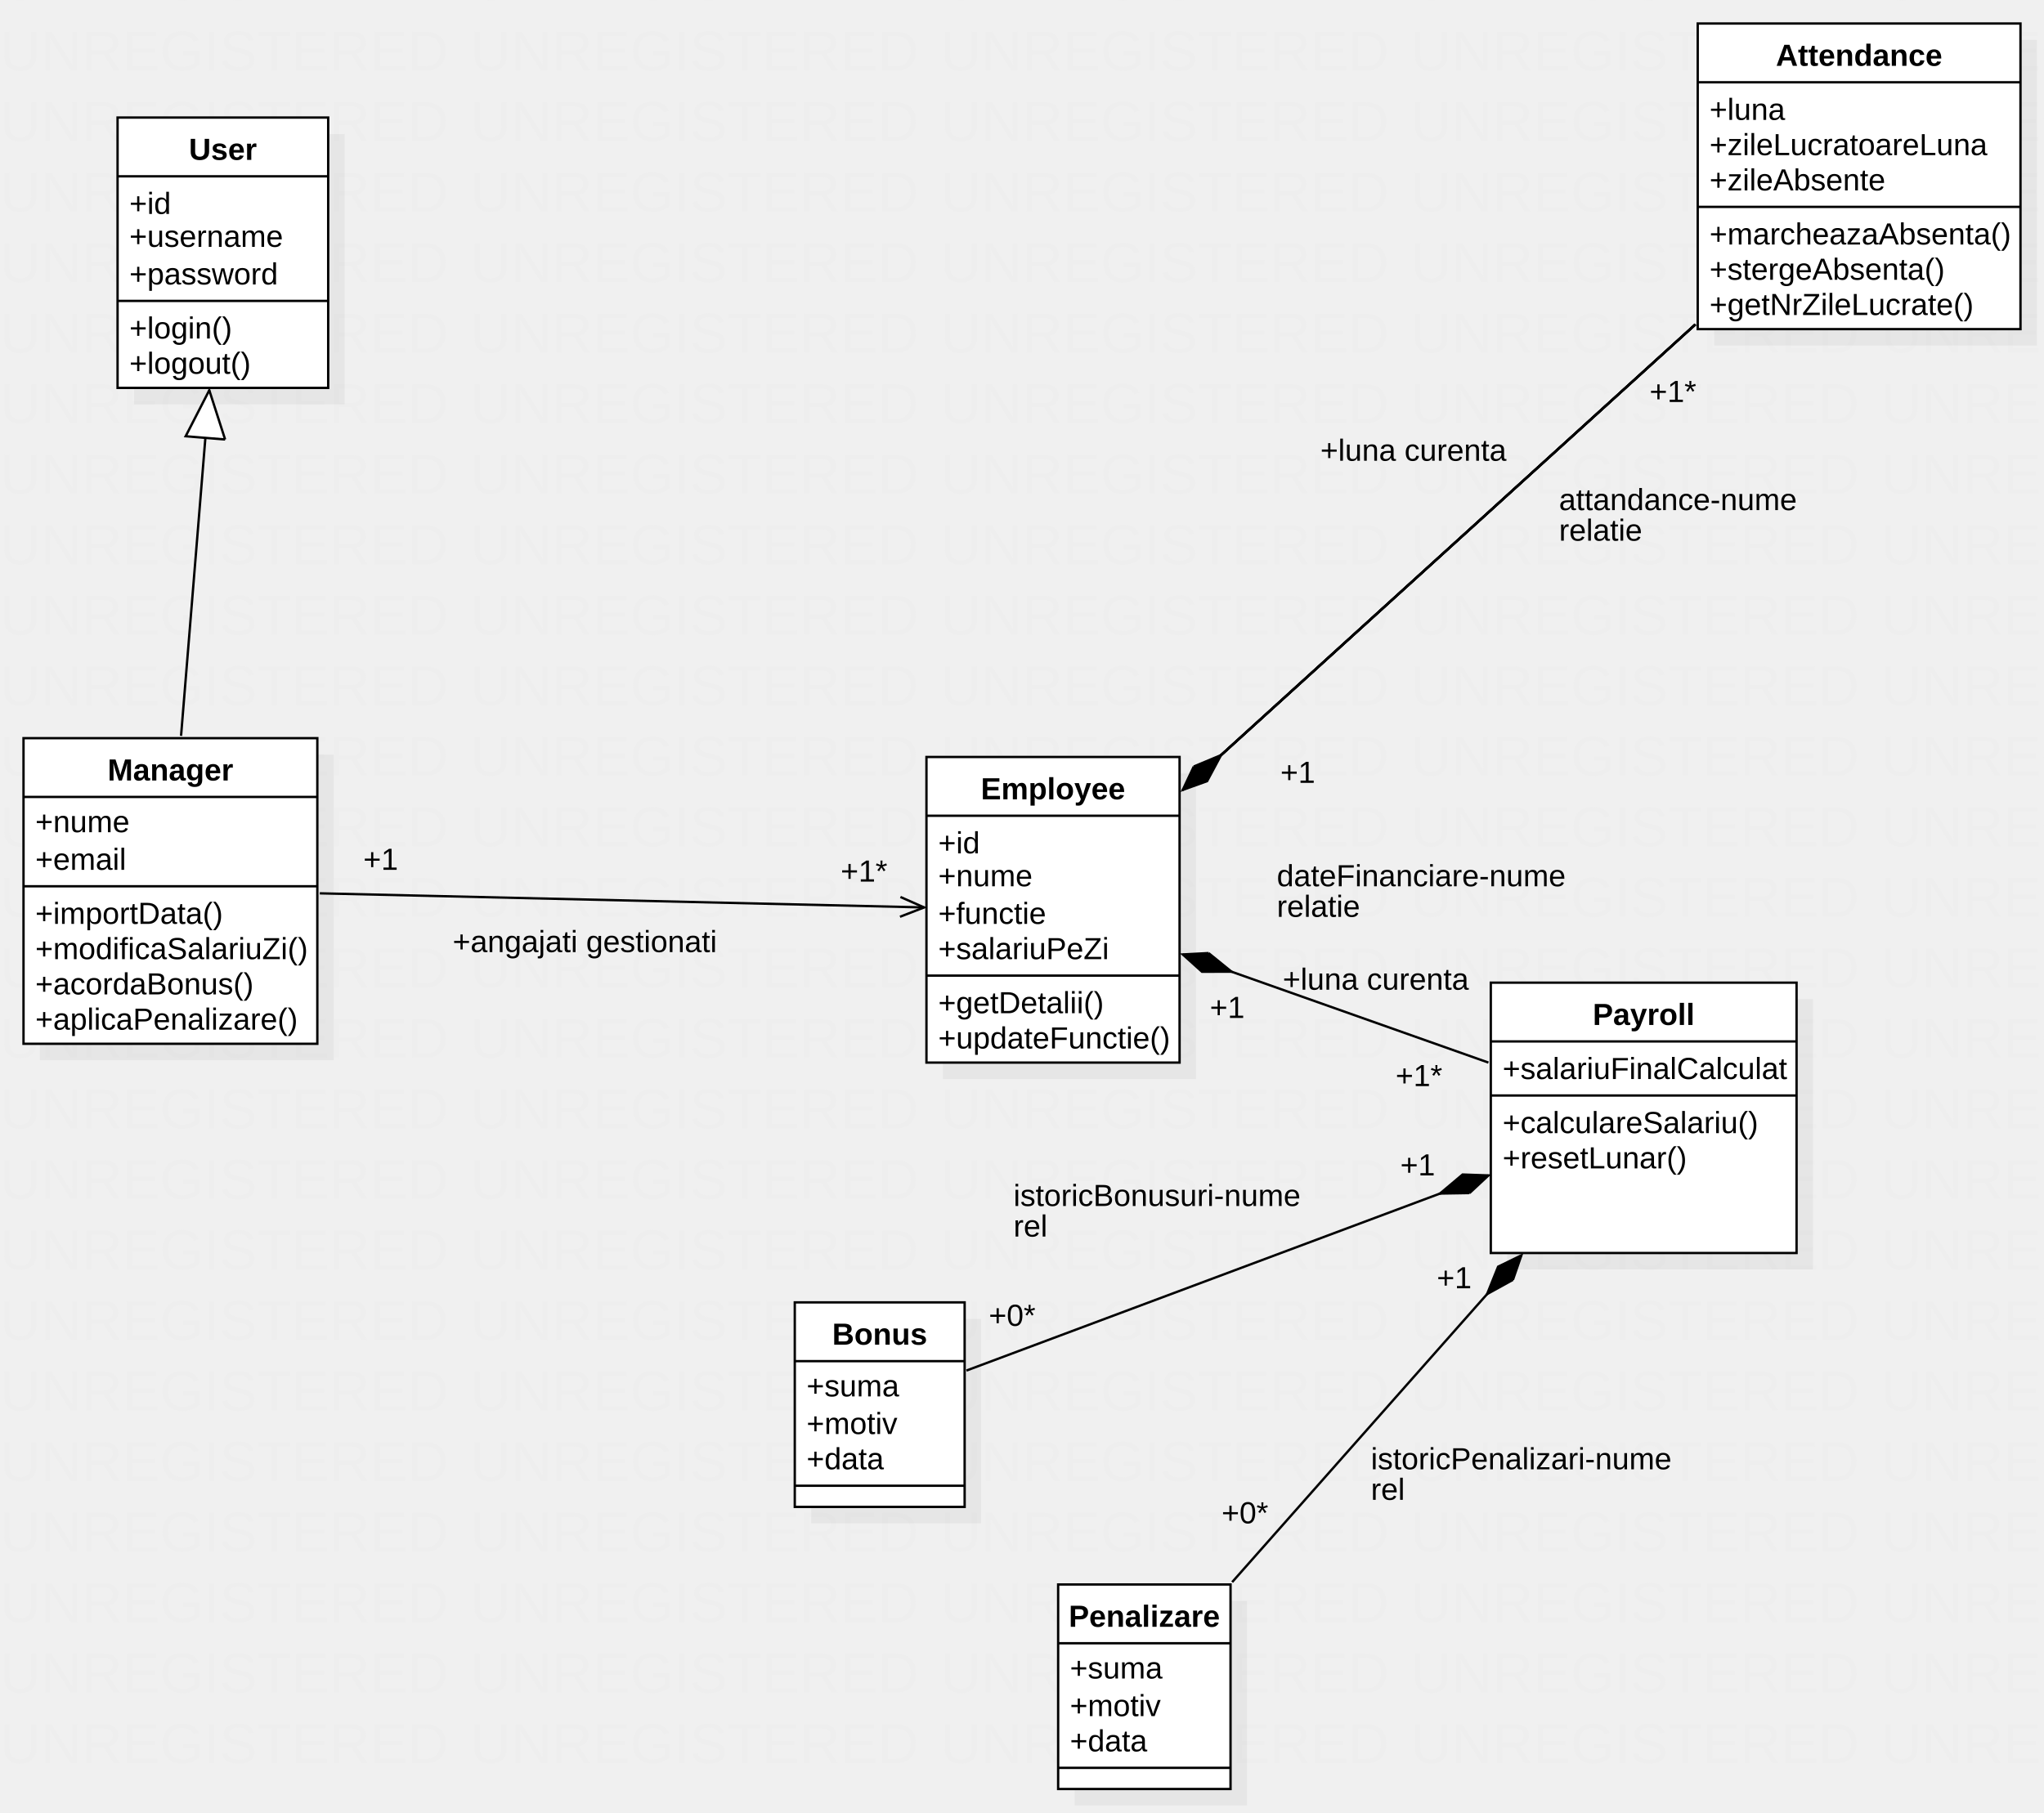
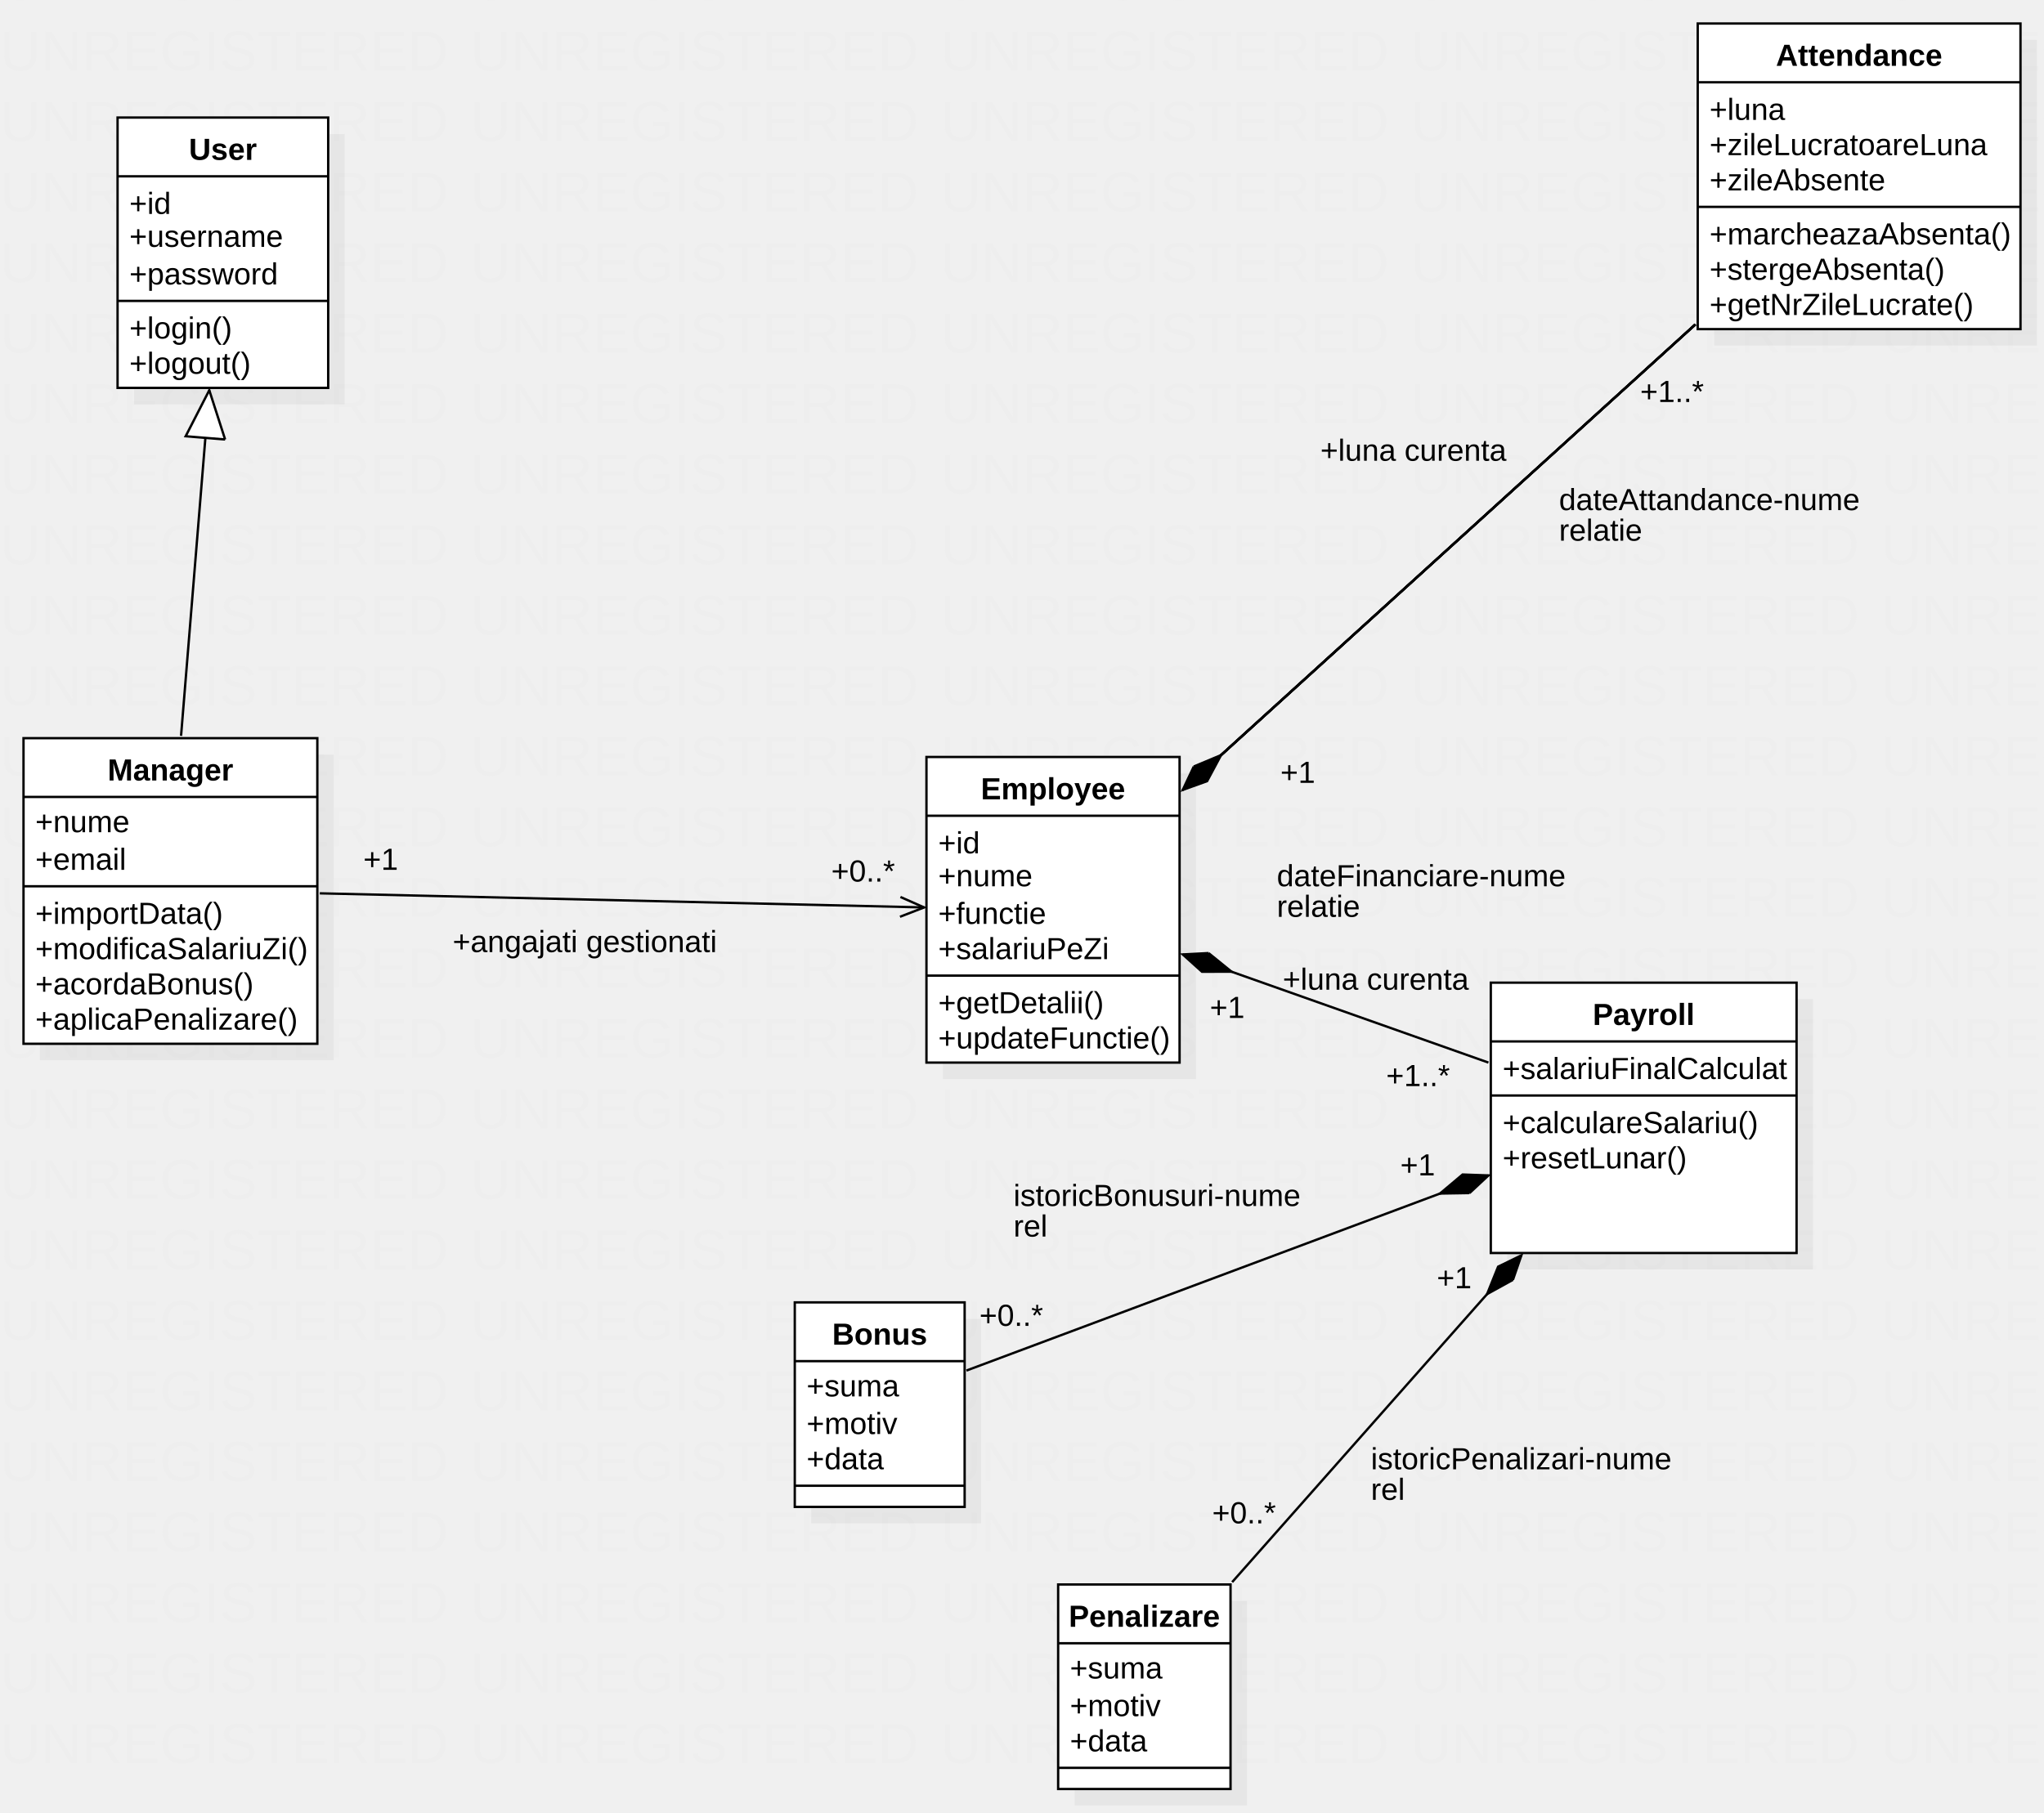
<svg xmlns="http://www.w3.org/2000/svg" version="1.1" width="869.261" height="771">
  <defs />
  <g>
    <text fill="#eeeeee" stroke="none" font-family="Arial" font-size="24px" font-style="normal" font-weight="normal" text-decoration="none" x="0" y="0">UNREGISTERED</text>
    <text fill="#eeeeee" stroke="none" font-family="Arial" font-size="24px" font-style="normal" font-weight="normal" text-decoration="none" x="0" y="30">UNREGISTERED</text>
    <text fill="#eeeeee" stroke="none" font-family="Arial" font-size="24px" font-style="normal" font-weight="normal" text-decoration="none" x="0" y="60">UNREGISTERED</text>
    <text fill="#eeeeee" stroke="none" font-family="Arial" font-size="24px" font-style="normal" font-weight="normal" text-decoration="none" x="0" y="90">UNREGISTERED</text>
    <text fill="#eeeeee" stroke="none" font-family="Arial" font-size="24px" font-style="normal" font-weight="normal" text-decoration="none" x="0" y="120">UNREGISTERED</text>
    <text fill="#eeeeee" stroke="none" font-family="Arial" font-size="24px" font-style="normal" font-weight="normal" text-decoration="none" x="0" y="150">UNREGISTERED</text>
    <text fill="#eeeeee" stroke="none" font-family="Arial" font-size="24px" font-style="normal" font-weight="normal" text-decoration="none" x="0" y="180">UNREGISTERED</text>
    <text fill="#eeeeee" stroke="none" font-family="Arial" font-size="24px" font-style="normal" font-weight="normal" text-decoration="none" x="0" y="210">UNREGISTERED</text>
    <text fill="#eeeeee" stroke="none" font-family="Arial" font-size="24px" font-style="normal" font-weight="normal" text-decoration="none" x="0" y="240">UNREGISTERED</text>
    <text fill="#eeeeee" stroke="none" font-family="Arial" font-size="24px" font-style="normal" font-weight="normal" text-decoration="none" x="0" y="270">UNREGISTERED</text>
    <text fill="#eeeeee" stroke="none" font-family="Arial" font-size="24px" font-style="normal" font-weight="normal" text-decoration="none" x="0" y="300">UNREGISTERED</text>
    <text fill="#eeeeee" stroke="none" font-family="Arial" font-size="24px" font-style="normal" font-weight="normal" text-decoration="none" x="0" y="330">UNREGISTERED</text>
    <text fill="#eeeeee" stroke="none" font-family="Arial" font-size="24px" font-style="normal" font-weight="normal" text-decoration="none" x="0" y="360">UNREGISTERED</text>
    <text fill="#eeeeee" stroke="none" font-family="Arial" font-size="24px" font-style="normal" font-weight="normal" text-decoration="none" x="0" y="390">UNREGISTERED</text>
    <text fill="#eeeeee" stroke="none" font-family="Arial" font-size="24px" font-style="normal" font-weight="normal" text-decoration="none" x="0" y="420">UNREGISTERED</text>
    <text fill="#eeeeee" stroke="none" font-family="Arial" font-size="24px" font-style="normal" font-weight="normal" text-decoration="none" x="0" y="450">UNREGISTERED</text>
    <text fill="#eeeeee" stroke="none" font-family="Arial" font-size="24px" font-style="normal" font-weight="normal" text-decoration="none" x="0" y="480">UNREGISTERED</text>
    <text fill="#eeeeee" stroke="none" font-family="Arial" font-size="24px" font-style="normal" font-weight="normal" text-decoration="none" x="0" y="510">UNREGISTERED</text>
    <text fill="#eeeeee" stroke="none" font-family="Arial" font-size="24px" font-style="normal" font-weight="normal" text-decoration="none" x="0" y="540">UNREGISTERED</text>
    <text fill="#eeeeee" stroke="none" font-family="Arial" font-size="24px" font-style="normal" font-weight="normal" text-decoration="none" x="0" y="570">UNREGISTERED</text>
    <text fill="#eeeeee" stroke="none" font-family="Arial" font-size="24px" font-style="normal" font-weight="normal" text-decoration="none" x="0" y="600">UNREGISTERED</text>
    <text fill="#eeeeee" stroke="none" font-family="Arial" font-size="24px" font-style="normal" font-weight="normal" text-decoration="none" x="0" y="630">UNREGISTERED</text>
    <text fill="#eeeeee" stroke="none" font-family="Arial" font-size="24px" font-style="normal" font-weight="normal" text-decoration="none" x="0" y="660">UNREGISTERED</text>
    <text fill="#eeeeee" stroke="none" font-family="Arial" font-size="24px" font-style="normal" font-weight="normal" text-decoration="none" x="0" y="690">UNREGISTERED</text>
    <text fill="#eeeeee" stroke="none" font-family="Arial" font-size="24px" font-style="normal" font-weight="normal" text-decoration="none" x="0" y="720">UNREGISTERED</text>
    <text fill="#eeeeee" stroke="none" font-family="Arial" font-size="24px" font-style="normal" font-weight="normal" text-decoration="none" x="0" y="750">UNREGISTERED</text>
    <text fill="#eeeeee" stroke="none" font-family="Arial" font-size="24px" font-style="normal" font-weight="normal" text-decoration="none" x="200" y="0">UNREGISTERED</text>
    <text fill="#eeeeee" stroke="none" font-family="Arial" font-size="24px" font-style="normal" font-weight="normal" text-decoration="none" x="200" y="30">UNREGISTERED</text>
    <text fill="#eeeeee" stroke="none" font-family="Arial" font-size="24px" font-style="normal" font-weight="normal" text-decoration="none" x="200" y="60">UNREGISTERED</text>
    <text fill="#eeeeee" stroke="none" font-family="Arial" font-size="24px" font-style="normal" font-weight="normal" text-decoration="none" x="200" y="90">UNREGISTERED</text>
    <text fill="#eeeeee" stroke="none" font-family="Arial" font-size="24px" font-style="normal" font-weight="normal" text-decoration="none" x="200" y="120">UNREGISTERED</text>
    <text fill="#eeeeee" stroke="none" font-family="Arial" font-size="24px" font-style="normal" font-weight="normal" text-decoration="none" x="200" y="150">UNREGISTERED</text>
    <text fill="#eeeeee" stroke="none" font-family="Arial" font-size="24px" font-style="normal" font-weight="normal" text-decoration="none" x="200" y="180">UNREGISTERED</text>
    <text fill="#eeeeee" stroke="none" font-family="Arial" font-size="24px" font-style="normal" font-weight="normal" text-decoration="none" x="200" y="210">UNREGISTERED</text>
    <text fill="#eeeeee" stroke="none" font-family="Arial" font-size="24px" font-style="normal" font-weight="normal" text-decoration="none" x="200" y="240">UNREGISTERED</text>
    <text fill="#eeeeee" stroke="none" font-family="Arial" font-size="24px" font-style="normal" font-weight="normal" text-decoration="none" x="200" y="270">UNREGISTERED</text>
    <text fill="#eeeeee" stroke="none" font-family="Arial" font-size="24px" font-style="normal" font-weight="normal" text-decoration="none" x="200" y="300">UNREGISTERED</text>
    <text fill="#eeeeee" stroke="none" font-family="Arial" font-size="24px" font-style="normal" font-weight="normal" text-decoration="none" x="200" y="330">UNREGISTERED</text>
    <text fill="#eeeeee" stroke="none" font-family="Arial" font-size="24px" font-style="normal" font-weight="normal" text-decoration="none" x="200" y="360">UNREGISTERED</text>
    <text fill="#eeeeee" stroke="none" font-family="Arial" font-size="24px" font-style="normal" font-weight="normal" text-decoration="none" x="200" y="390">UNREGISTERED</text>
    <text fill="#eeeeee" stroke="none" font-family="Arial" font-size="24px" font-style="normal" font-weight="normal" text-decoration="none" x="200" y="420">UNREGISTERED</text>
    <text fill="#eeeeee" stroke="none" font-family="Arial" font-size="24px" font-style="normal" font-weight="normal" text-decoration="none" x="200" y="450">UNREGISTERED</text>
    <text fill="#eeeeee" stroke="none" font-family="Arial" font-size="24px" font-style="normal" font-weight="normal" text-decoration="none" x="200" y="480">UNREGISTERED</text>
    <text fill="#eeeeee" stroke="none" font-family="Arial" font-size="24px" font-style="normal" font-weight="normal" text-decoration="none" x="200" y="510">UNREGISTERED</text>
    <text fill="#eeeeee" stroke="none" font-family="Arial" font-size="24px" font-style="normal" font-weight="normal" text-decoration="none" x="200" y="540">UNREGISTERED</text>
    <text fill="#eeeeee" stroke="none" font-family="Arial" font-size="24px" font-style="normal" font-weight="normal" text-decoration="none" x="200" y="570">UNREGISTERED</text>
    <text fill="#eeeeee" stroke="none" font-family="Arial" font-size="24px" font-style="normal" font-weight="normal" text-decoration="none" x="200" y="600">UNREGISTERED</text>
    <text fill="#eeeeee" stroke="none" font-family="Arial" font-size="24px" font-style="normal" font-weight="normal" text-decoration="none" x="200" y="630">UNREGISTERED</text>
    <text fill="#eeeeee" stroke="none" font-family="Arial" font-size="24px" font-style="normal" font-weight="normal" text-decoration="none" x="200" y="660">UNREGISTERED</text>
    <text fill="#eeeeee" stroke="none" font-family="Arial" font-size="24px" font-style="normal" font-weight="normal" text-decoration="none" x="200" y="690">UNREGISTERED</text>
    <text fill="#eeeeee" stroke="none" font-family="Arial" font-size="24px" font-style="normal" font-weight="normal" text-decoration="none" x="200" y="720">UNREGISTERED</text>
    <text fill="#eeeeee" stroke="none" font-family="Arial" font-size="24px" font-style="normal" font-weight="normal" text-decoration="none" x="200" y="750">UNREGISTERED</text>
    <text fill="#eeeeee" stroke="none" font-family="Arial" font-size="24px" font-style="normal" font-weight="normal" text-decoration="none" x="400" y="0">UNREGISTERED</text>
    <text fill="#eeeeee" stroke="none" font-family="Arial" font-size="24px" font-style="normal" font-weight="normal" text-decoration="none" x="400" y="30">UNREGISTERED</text>
    <text fill="#eeeeee" stroke="none" font-family="Arial" font-size="24px" font-style="normal" font-weight="normal" text-decoration="none" x="400" y="60">UNREGISTERED</text>
    <text fill="#eeeeee" stroke="none" font-family="Arial" font-size="24px" font-style="normal" font-weight="normal" text-decoration="none" x="400" y="90">UNREGISTERED</text>
    <text fill="#eeeeee" stroke="none" font-family="Arial" font-size="24px" font-style="normal" font-weight="normal" text-decoration="none" x="400" y="120">UNREGISTERED</text>
    <text fill="#eeeeee" stroke="none" font-family="Arial" font-size="24px" font-style="normal" font-weight="normal" text-decoration="none" x="400" y="150">UNREGISTERED</text>
    <text fill="#eeeeee" stroke="none" font-family="Arial" font-size="24px" font-style="normal" font-weight="normal" text-decoration="none" x="400" y="180">UNREGISTERED</text>
    <text fill="#eeeeee" stroke="none" font-family="Arial" font-size="24px" font-style="normal" font-weight="normal" text-decoration="none" x="400" y="210">UNREGISTERED</text>
    <text fill="#eeeeee" stroke="none" font-family="Arial" font-size="24px" font-style="normal" font-weight="normal" text-decoration="none" x="400" y="240">UNREGISTERED</text>
    <text fill="#eeeeee" stroke="none" font-family="Arial" font-size="24px" font-style="normal" font-weight="normal" text-decoration="none" x="400" y="270">UNREGISTERED</text>
    <text fill="#eeeeee" stroke="none" font-family="Arial" font-size="24px" font-style="normal" font-weight="normal" text-decoration="none" x="400" y="300">UNREGISTERED</text>
    <text fill="#eeeeee" stroke="none" font-family="Arial" font-size="24px" font-style="normal" font-weight="normal" text-decoration="none" x="400" y="330">UNREGISTERED</text>
    <text fill="#eeeeee" stroke="none" font-family="Arial" font-size="24px" font-style="normal" font-weight="normal" text-decoration="none" x="400" y="360">UNREGISTERED</text>
    <text fill="#eeeeee" stroke="none" font-family="Arial" font-size="24px" font-style="normal" font-weight="normal" text-decoration="none" x="400" y="390">UNREGISTERED</text>
    <text fill="#eeeeee" stroke="none" font-family="Arial" font-size="24px" font-style="normal" font-weight="normal" text-decoration="none" x="400" y="420">UNREGISTERED</text>
    <text fill="#eeeeee" stroke="none" font-family="Arial" font-size="24px" font-style="normal" font-weight="normal" text-decoration="none" x="400" y="450">UNREGISTERED</text>
    <text fill="#eeeeee" stroke="none" font-family="Arial" font-size="24px" font-style="normal" font-weight="normal" text-decoration="none" x="400" y="480">UNREGISTERED</text>
    <text fill="#eeeeee" stroke="none" font-family="Arial" font-size="24px" font-style="normal" font-weight="normal" text-decoration="none" x="400" y="510">UNREGISTERED</text>
    <text fill="#eeeeee" stroke="none" font-family="Arial" font-size="24px" font-style="normal" font-weight="normal" text-decoration="none" x="400" y="540">UNREGISTERED</text>
    <text fill="#eeeeee" stroke="none" font-family="Arial" font-size="24px" font-style="normal" font-weight="normal" text-decoration="none" x="400" y="570">UNREGISTERED</text>
    <text fill="#eeeeee" stroke="none" font-family="Arial" font-size="24px" font-style="normal" font-weight="normal" text-decoration="none" x="400" y="600">UNREGISTERED</text>
    <text fill="#eeeeee" stroke="none" font-family="Arial" font-size="24px" font-style="normal" font-weight="normal" text-decoration="none" x="400" y="630">UNREGISTERED</text>
    <text fill="#eeeeee" stroke="none" font-family="Arial" font-size="24px" font-style="normal" font-weight="normal" text-decoration="none" x="400" y="660">UNREGISTERED</text>
    <text fill="#eeeeee" stroke="none" font-family="Arial" font-size="24px" font-style="normal" font-weight="normal" text-decoration="none" x="400" y="690">UNREGISTERED</text>
    <text fill="#eeeeee" stroke="none" font-family="Arial" font-size="24px" font-style="normal" font-weight="normal" text-decoration="none" x="400" y="720">UNREGISTERED</text>
    <text fill="#eeeeee" stroke="none" font-family="Arial" font-size="24px" font-style="normal" font-weight="normal" text-decoration="none" x="400" y="750">UNREGISTERED</text>
    <text fill="#eeeeee" stroke="none" font-family="Arial" font-size="24px" font-style="normal" font-weight="normal" text-decoration="none" x="600" y="0">UNREGISTERED</text>
    <text fill="#eeeeee" stroke="none" font-family="Arial" font-size="24px" font-style="normal" font-weight="normal" text-decoration="none" x="600" y="30">UNREGISTERED</text>
    <text fill="#eeeeee" stroke="none" font-family="Arial" font-size="24px" font-style="normal" font-weight="normal" text-decoration="none" x="600" y="60">UNREGISTERED</text>
    <text fill="#eeeeee" stroke="none" font-family="Arial" font-size="24px" font-style="normal" font-weight="normal" text-decoration="none" x="600" y="90">UNREGISTERED</text>
    <text fill="#eeeeee" stroke="none" font-family="Arial" font-size="24px" font-style="normal" font-weight="normal" text-decoration="none" x="600" y="120">UNREGISTERED</text>
    <text fill="#eeeeee" stroke="none" font-family="Arial" font-size="24px" font-style="normal" font-weight="normal" text-decoration="none" x="600" y="150">UNREGISTERED</text>
    <text fill="#eeeeee" stroke="none" font-family="Arial" font-size="24px" font-style="normal" font-weight="normal" text-decoration="none" x="600" y="180">UNREGISTERED</text>
    <text fill="#eeeeee" stroke="none" font-family="Arial" font-size="24px" font-style="normal" font-weight="normal" text-decoration="none" x="600" y="210">UNREGISTERED</text>
    <text fill="#eeeeee" stroke="none" font-family="Arial" font-size="24px" font-style="normal" font-weight="normal" text-decoration="none" x="600" y="240">UNREGISTERED</text>
    <text fill="#eeeeee" stroke="none" font-family="Arial" font-size="24px" font-style="normal" font-weight="normal" text-decoration="none" x="600" y="270">UNREGISTERED</text>
    <text fill="#eeeeee" stroke="none" font-family="Arial" font-size="24px" font-style="normal" font-weight="normal" text-decoration="none" x="600" y="300">UNREGISTERED</text>
    <text fill="#eeeeee" stroke="none" font-family="Arial" font-size="24px" font-style="normal" font-weight="normal" text-decoration="none" x="600" y="330">UNREGISTERED</text>
    <text fill="#eeeeee" stroke="none" font-family="Arial" font-size="24px" font-style="normal" font-weight="normal" text-decoration="none" x="600" y="360">UNREGISTERED</text>
    <text fill="#eeeeee" stroke="none" font-family="Arial" font-size="24px" font-style="normal" font-weight="normal" text-decoration="none" x="600" y="390">UNREGISTERED</text>
    <text fill="#eeeeee" stroke="none" font-family="Arial" font-size="24px" font-style="normal" font-weight="normal" text-decoration="none" x="600" y="420">UNREGISTERED</text>
    <text fill="#eeeeee" stroke="none" font-family="Arial" font-size="24px" font-style="normal" font-weight="normal" text-decoration="none" x="600" y="450">UNREGISTERED</text>
    <text fill="#eeeeee" stroke="none" font-family="Arial" font-size="24px" font-style="normal" font-weight="normal" text-decoration="none" x="600" y="480">UNREGISTERED</text>
    <text fill="#eeeeee" stroke="none" font-family="Arial" font-size="24px" font-style="normal" font-weight="normal" text-decoration="none" x="600" y="510">UNREGISTERED</text>
    <text fill="#eeeeee" stroke="none" font-family="Arial" font-size="24px" font-style="normal" font-weight="normal" text-decoration="none" x="600" y="540">UNREGISTERED</text>
    <text fill="#eeeeee" stroke="none" font-family="Arial" font-size="24px" font-style="normal" font-weight="normal" text-decoration="none" x="600" y="570">UNREGISTERED</text>
    <text fill="#eeeeee" stroke="none" font-family="Arial" font-size="24px" font-style="normal" font-weight="normal" text-decoration="none" x="600" y="600">UNREGISTERED</text>
    <text fill="#eeeeee" stroke="none" font-family="Arial" font-size="24px" font-style="normal" font-weight="normal" text-decoration="none" x="600" y="630">UNREGISTERED</text>
    <text fill="#eeeeee" stroke="none" font-family="Arial" font-size="24px" font-style="normal" font-weight="normal" text-decoration="none" x="600" y="660">UNREGISTERED</text>
    <text fill="#eeeeee" stroke="none" font-family="Arial" font-size="24px" font-style="normal" font-weight="normal" text-decoration="none" x="600" y="690">UNREGISTERED</text>
    <text fill="#eeeeee" stroke="none" font-family="Arial" font-size="24px" font-style="normal" font-weight="normal" text-decoration="none" x="600" y="720">UNREGISTERED</text>
    <text fill="#eeeeee" stroke="none" font-family="Arial" font-size="24px" font-style="normal" font-weight="normal" text-decoration="none" x="600" y="750">UNREGISTERED</text>
    <text fill="#eeeeee" stroke="none" font-family="Arial" font-size="24px" font-style="normal" font-weight="normal" text-decoration="none" x="800" y="0">UNREGISTERED</text>
    <text fill="#eeeeee" stroke="none" font-family="Arial" font-size="24px" font-style="normal" font-weight="normal" text-decoration="none" x="800" y="30">UNREGISTERED</text>
    <text fill="#eeeeee" stroke="none" font-family="Arial" font-size="24px" font-style="normal" font-weight="normal" text-decoration="none" x="800" y="60">UNREGISTERED</text>
    <text fill="#eeeeee" stroke="none" font-family="Arial" font-size="24px" font-style="normal" font-weight="normal" text-decoration="none" x="800" y="90">UNREGISTERED</text>
    <text fill="#eeeeee" stroke="none" font-family="Arial" font-size="24px" font-style="normal" font-weight="normal" text-decoration="none" x="800" y="120">UNREGISTERED</text>
    <text fill="#eeeeee" stroke="none" font-family="Arial" font-size="24px" font-style="normal" font-weight="normal" text-decoration="none" x="800" y="150">UNREGISTERED</text>
    <text fill="#eeeeee" stroke="none" font-family="Arial" font-size="24px" font-style="normal" font-weight="normal" text-decoration="none" x="800" y="180">UNREGISTERED</text>
    <text fill="#eeeeee" stroke="none" font-family="Arial" font-size="24px" font-style="normal" font-weight="normal" text-decoration="none" x="800" y="210">UNREGISTERED</text>
    <text fill="#eeeeee" stroke="none" font-family="Arial" font-size="24px" font-style="normal" font-weight="normal" text-decoration="none" x="800" y="240">UNREGISTERED</text>
    <text fill="#eeeeee" stroke="none" font-family="Arial" font-size="24px" font-style="normal" font-weight="normal" text-decoration="none" x="800" y="270">UNREGISTERED</text>
    <text fill="#eeeeee" stroke="none" font-family="Arial" font-size="24px" font-style="normal" font-weight="normal" text-decoration="none" x="800" y="300">UNREGISTERED</text>
    <text fill="#eeeeee" stroke="none" font-family="Arial" font-size="24px" font-style="normal" font-weight="normal" text-decoration="none" x="800" y="330">UNREGISTERED</text>
    <text fill="#eeeeee" stroke="none" font-family="Arial" font-size="24px" font-style="normal" font-weight="normal" text-decoration="none" x="800" y="360">UNREGISTERED</text>
    <text fill="#eeeeee" stroke="none" font-family="Arial" font-size="24px" font-style="normal" font-weight="normal" text-decoration="none" x="800" y="390">UNREGISTERED</text>
    <text fill="#eeeeee" stroke="none" font-family="Arial" font-size="24px" font-style="normal" font-weight="normal" text-decoration="none" x="800" y="420">UNREGISTERED</text>
    <text fill="#eeeeee" stroke="none" font-family="Arial" font-size="24px" font-style="normal" font-weight="normal" text-decoration="none" x="800" y="450">UNREGISTERED</text>
    <text fill="#eeeeee" stroke="none" font-family="Arial" font-size="24px" font-style="normal" font-weight="normal" text-decoration="none" x="800" y="480">UNREGISTERED</text>
    <text fill="#eeeeee" stroke="none" font-family="Arial" font-size="24px" font-style="normal" font-weight="normal" text-decoration="none" x="800" y="510">UNREGISTERED</text>
    <text fill="#eeeeee" stroke="none" font-family="Arial" font-size="24px" font-style="normal" font-weight="normal" text-decoration="none" x="800" y="540">UNREGISTERED</text>
    <text fill="#eeeeee" stroke="none" font-family="Arial" font-size="24px" font-style="normal" font-weight="normal" text-decoration="none" x="800" y="570">UNREGISTERED</text>
    <text fill="#eeeeee" stroke="none" font-family="Arial" font-size="24px" font-style="normal" font-weight="normal" text-decoration="none" x="800" y="600">UNREGISTERED</text>
    <text fill="#eeeeee" stroke="none" font-family="Arial" font-size="24px" font-style="normal" font-weight="normal" text-decoration="none" x="800" y="630">UNREGISTERED</text>
    <text fill="#eeeeee" stroke="none" font-family="Arial" font-size="24px" font-style="normal" font-weight="normal" text-decoration="none" x="800" y="660">UNREGISTERED</text>
    <text fill="#eeeeee" stroke="none" font-family="Arial" font-size="24px" font-style="normal" font-weight="normal" text-decoration="none" x="800" y="690">UNREGISTERED</text>
    <text fill="#eeeeee" stroke="none" font-family="Arial" font-size="24px" font-style="normal" font-weight="normal" text-decoration="none" x="800" y="720">UNREGISTERED</text>
    <text fill="#eeeeee" stroke="none" font-family="Arial" font-size="24px" font-style="normal" font-weight="normal" text-decoration="none" x="800" y="750">UNREGISTERED</text>
    <g transform="translate(-278,-198) scale(1,1)">
      <rect fill="#C0C0C0" stroke="none" x="335" y="255" width="89.571" height="115" opacity="0.2" />
    </g>
    <g transform="translate(-278,-198) scale(1,1)">
      <rect fill="#ffffff" stroke="none" x="328" y="248" width="89.571" height="115" />
    </g>
    <g transform="translate(-278,-198) scale(1,1)">
      <path fill="none" stroke="#000000" d="M 328 248 L 417.571 248 L 417.571 363 L 328 363 L 328 248 Z Z" stroke-miterlimit="10" />
    </g>
    <g transform="translate(-278,-198) scale(1,1)">
      <path fill="none" stroke="#000000" d="M 328 273 L 417.571 273" stroke-miterlimit="10" />
    </g>
    <g transform="translate(-278,-198) scale(1,1)">
      <path fill="none" stroke="#000000" d="M 328 326 L 417.571 326" stroke-miterlimit="10" />
    </g>
    <g transform="translate(-278,-198) scale(1,1)">
      <g>
        <path fill="none" stroke="none" />
        <text fill="#000000" stroke="none" font-family="Arial" font-size="13px" font-style="normal" font-weight="bold" text-decoration="none" x="358.332" y="266">User</text>
      </g>
    </g>
    <g transform="translate(-278,-198) scale(1,1)">
      <g>
        <path fill="none" stroke="none" />
        <text fill="#000000" stroke="none" font-family="Arial" font-size="13px" font-style="normal" font-weight="normal" text-decoration="none" x="333" y="289">+id</text>
      </g>
    </g>
    <g transform="translate(-278,-198) scale(1,1)">
      <g>
        <path fill="none" stroke="none" />
        <text fill="#000000" stroke="none" font-family="Arial" font-size="13px" font-style="normal" font-weight="normal" text-decoration="none" x="333" y="303">+username</text>
      </g>
    </g>
    <g transform="translate(-278,-198) scale(1,1)">
      <g>
        <path fill="none" stroke="none" />
        <text fill="#000000" stroke="none" font-family="Arial" font-size="13px" font-style="normal" font-weight="normal" text-decoration="none" x="333" y="319">+password</text>
      </g>
    </g>
    <g transform="translate(-278,-198) scale(1,1)">
      <g>
        <path fill="none" stroke="none" />
        <text fill="#000000" stroke="none" font-family="Arial" font-size="13px" font-style="normal" font-weight="normal" text-decoration="none" x="333" y="342">+login()</text>
      </g>
    </g>
    <g transform="translate(-278,-198) scale(1,1)">
      <g>
        <path fill="none" stroke="none" />
        <text fill="#000000" stroke="none" font-family="Arial" font-size="13px" font-style="normal" font-weight="normal" text-decoration="none" x="333" y="357">+logout()</text>
      </g>
    </g>
    <g transform="translate(-278,-198) scale(1,1)">
      <rect fill="#C0C0C0" stroke="none" x="679" y="527" width="107.643" height="130" opacity="0.2" />
    </g>
    <g transform="translate(-278,-198) scale(1,1)">
      <rect fill="#ffffff" stroke="none" x="672" y="520" width="107.643" height="130" />
    </g>
    <g transform="translate(-278,-198) scale(1,1)">
      <path fill="none" stroke="#000000" d="M 672 520 L 779.643 520 L 779.643 650 L 672 650 L 672 520 Z Z" stroke-miterlimit="10" />
    </g>
    <g transform="translate(-278,-198) scale(1,1)">
      <path fill="none" stroke="#000000" d="M 672 545 L 779.643 545" stroke-miterlimit="10" />
    </g>
    <g transform="translate(-278,-198) scale(1,1)">
      <path fill="none" stroke="#000000" d="M 672 613 L 779.643 613" stroke-miterlimit="10" />
    </g>
    <g transform="translate(-278,-198) scale(1,1)">
      <g>
        <path fill="none" stroke="none" />
        <text fill="#000000" stroke="none" font-family="Arial" font-size="13px" font-style="normal" font-weight="bold" text-decoration="none" x="695.115" y="538">Employee</text>
      </g>
    </g>
    <g transform="translate(-278,-198) scale(1,1)">
      <g>
        <path fill="none" stroke="none" />
        <text fill="#000000" stroke="none" font-family="Arial" font-size="13px" font-style="normal" font-weight="normal" text-decoration="none" x="677" y="561">+id</text>
      </g>
    </g>
    <g transform="translate(-278,-198) scale(1,1)">
      <g>
        <path fill="none" stroke="none" />
        <text fill="#000000" stroke="none" font-family="Arial" font-size="13px" font-style="normal" font-weight="normal" text-decoration="none" x="677" y="575">+nume</text>
      </g>
    </g>
    <g transform="translate(-278,-198) scale(1,1)">
      <g>
        <path fill="none" stroke="none" />
        <text fill="#000000" stroke="none" font-family="Arial" font-size="13px" font-style="normal" font-weight="normal" text-decoration="none" x="677" y="591">+functie</text>
      </g>
    </g>
    <g transform="translate(-278,-198) scale(1,1)">
      <g>
        <path fill="none" stroke="none" />
        <text fill="#000000" stroke="none" font-family="Arial" font-size="13px" font-style="normal" font-weight="normal" text-decoration="none" x="677" y="606">+salariuPeZi</text>
      </g>
    </g>
    <g transform="translate(-278,-198) scale(1,1)">
      <g>
        <path fill="none" stroke="none" />
        <text fill="#000000" stroke="none" font-family="Arial" font-size="13px" font-style="normal" font-weight="normal" text-decoration="none" x="677" y="629">+getDetalii()</text>
      </g>
    </g>
    <g transform="translate(-278,-198) scale(1,1)">
      <g>
        <path fill="none" stroke="none" />
        <text fill="#000000" stroke="none" font-family="Arial" font-size="13px" font-style="normal" font-weight="normal" text-decoration="none" x="677" y="644">+updateFunctie()</text>
      </g>
    </g>
    <g transform="translate(-278,-198) scale(1,1)">
      <rect fill="#C0C0C0" stroke="none" x="295" y="519" width="124.953" height="130" opacity="0.2" />
    </g>
    <g transform="translate(-278,-198) scale(1,1)">
      <rect fill="#ffffff" stroke="none" x="288" y="512" width="124.953" height="130" />
    </g>
    <g transform="translate(-278,-198) scale(1,1)">
      <path fill="none" stroke="#000000" d="M 288 512 L 412.953 512 L 412.953 642 L 288 642 L 288 512 Z Z" stroke-miterlimit="10" />
    </g>
    <g transform="translate(-278,-198) scale(1,1)">
      <path fill="none" stroke="#000000" d="M 288 537 L 412.953 537" stroke-miterlimit="10" />
    </g>
    <g transform="translate(-278,-198) scale(1,1)">
      <path fill="none" stroke="#000000" d="M 288 575 L 412.953 575" stroke-miterlimit="10" />
    </g>
    <g transform="translate(-278,-198) scale(1,1)">
      <g>
        <path fill="none" stroke="none" />
        <text fill="#000000" stroke="none" font-family="Arial" font-size="13px" font-style="normal" font-weight="bold" text-decoration="none" x="323.746" y="530">Manager</text>
      </g>
    </g>
    <g transform="translate(-278,-198) scale(1,1)">
      <g>
        <path fill="none" stroke="none" />
        <text fill="#000000" stroke="none" font-family="Arial" font-size="13px" font-style="normal" font-weight="normal" text-decoration="none" x="293" y="552">+nume</text>
      </g>
    </g>
    <g transform="translate(-278,-198) scale(1,1)">
      <g>
        <path fill="none" stroke="none" />
        <text fill="#000000" stroke="none" font-family="Arial" font-size="13px" font-style="normal" font-weight="normal" text-decoration="none" x="293" y="568">+email</text>
      </g>
    </g>
    <g transform="translate(-278,-198) scale(1,1)">
      <g>
        <path fill="none" stroke="none" />
        <text fill="#000000" stroke="none" font-family="Arial" font-size="13px" font-style="normal" font-weight="normal" text-decoration="none" x="293" y="591">+importData()</text>
      </g>
    </g>
    <g transform="translate(-278,-198) scale(1,1)">
      <g>
        <path fill="none" stroke="none" />
        <text fill="#000000" stroke="none" font-family="Arial" font-size="13px" font-style="normal" font-weight="normal" text-decoration="none" x="293" y="606">+modificaSalariuZi()</text>
      </g>
    </g>
    <g transform="translate(-278,-198) scale(1,1)">
      <g>
        <path fill="none" stroke="none" />
        <text fill="#000000" stroke="none" font-family="Arial" font-size="13px" font-style="normal" font-weight="normal" text-decoration="none" x="293" y="621">+acordaBonus()</text>
      </g>
    </g>
    <g transform="translate(-278,-198) scale(1,1)">
      <g>
        <path fill="none" stroke="none" />
        <text fill="#000000" stroke="none" font-family="Arial" font-size="13px" font-style="normal" font-weight="normal" text-decoration="none" x="293" y="636">+aplicaPenalizare()</text>
      </g>
    </g>
    <g transform="translate(-278,-198) scale(1,1)">
      <rect fill="#C0C0C0" stroke="none" x="1007" y="215" width="137.261" height="130" opacity="0.2" />
    </g>
    <g transform="translate(-278,-198) scale(1,1)">
      <rect fill="#ffffff" stroke="none" x="1000" y="208" width="137.261" height="130" />
    </g>
    <g transform="translate(-278,-198) scale(1,1)">
      <path fill="none" stroke="#000000" d="M 1000 208 L 1137.261 208 L 1137.261 338 L 1000 338 L 1000 208 Z Z" stroke-miterlimit="10" />
    </g>
    <g transform="translate(-278,-198) scale(1,1)">
      <path fill="none" stroke="#000000" d="M 1000 233 L 1137.261 233" stroke-miterlimit="10" />
    </g>
    <g transform="translate(-278,-198) scale(1,1)">
      <path fill="none" stroke="#000000" d="M 1000 286 L 1137.261 286" stroke-miterlimit="10" />
    </g>
    <g transform="translate(-278,-198) scale(1,1)">
      <g>
        <path fill="none" stroke="none" />
        <text fill="#000000" stroke="none" font-family="Arial" font-size="13px" font-style="normal" font-weight="bold" text-decoration="none" x="1033.236" y="226">Attendance</text>
      </g>
    </g>
    <g transform="translate(-278,-198) scale(1,1)">
      <g>
        <path fill="none" stroke="none" />
        <text fill="#000000" stroke="none" font-family="Arial" font-size="13px" font-style="normal" font-weight="normal" text-decoration="none" x="1005" y="249">+luna</text>
      </g>
    </g>
    <g transform="translate(-278,-198) scale(1,1)">
      <g>
        <path fill="none" stroke="none" />
        <text fill="#000000" stroke="none" font-family="Arial" font-size="13px" font-style="normal" font-weight="normal" text-decoration="none" x="1005" y="264">+zileLucratoareLuna</text>
      </g>
    </g>
    <g transform="translate(-278,-198) scale(1,1)">
      <g>
        <path fill="none" stroke="none" />
        <text fill="#000000" stroke="none" font-family="Arial" font-size="13px" font-style="normal" font-weight="normal" text-decoration="none" x="1005" y="279">+zileAbsente</text>
      </g>
    </g>
    <g transform="translate(-278,-198) scale(1,1)">
      <g>
        <path fill="none" stroke="none" />
        <text fill="#000000" stroke="none" font-family="Arial" font-size="13px" font-style="normal" font-weight="normal" text-decoration="none" x="1005" y="302">+marcheazaAbsenta()</text>
      </g>
    </g>
    <g transform="translate(-278,-198) scale(1,1)">
      <g>
        <path fill="none" stroke="none" />
        <text fill="#000000" stroke="none" font-family="Arial" font-size="13px" font-style="normal" font-weight="normal" text-decoration="none" x="1005" y="317">+stergeAbsenta()</text>
      </g>
    </g>
    <g transform="translate(-278,-198) scale(1,1)">
      <g>
        <path fill="none" stroke="none" />
        <text fill="#000000" stroke="none" font-family="Arial" font-size="13px" font-style="normal" font-weight="normal" text-decoration="none" x="1005" y="332">+getNrZileLucrate()</text>
      </g>
    </g>
    <g transform="translate(-278,-198) scale(1,1)">
      <rect fill="#C0C0C0" stroke="none" x="919" y="623" width="130.031" height="115" opacity="0.2" />
    </g>
    <g transform="translate(-278,-198) scale(1,1)">
      <rect fill="#ffffff" stroke="none" x="912" y="616" width="130.031" height="115" />
    </g>
    <g transform="translate(-278,-198) scale(1,1)">
      <path fill="none" stroke="#000000" d="M 912 616 L 1042.031 616 L 1042.031 731 L 912 731 L 912 616 Z Z" stroke-miterlimit="10" />
    </g>
    <g transform="translate(-278,-198) scale(1,1)">
      <path fill="none" stroke="#000000" d="M 912 641 L 1042.031 641" stroke-miterlimit="10" />
    </g>
    <g transform="translate(-278,-198) scale(1,1)">
      <path fill="none" stroke="#000000" d="M 912 664 L 1042.031 664" stroke-miterlimit="10" />
    </g>
    <g transform="translate(-278,-198) scale(1,1)">
      <g>
        <path fill="none" stroke="none" />
        <text fill="#000000" stroke="none" font-family="Arial" font-size="13px" font-style="normal" font-weight="bold" text-decoration="none" x="955.338" y="634">Payroll</text>
      </g>
    </g>
    <g transform="translate(-278,-198) scale(1,1)">
      <g>
        <path fill="none" stroke="none" />
        <text fill="#000000" stroke="none" font-family="Arial" font-size="13px" font-style="normal" font-weight="normal" text-decoration="none" x="917" y="657">+salariuFinalCalculat</text>
      </g>
    </g>
    <g transform="translate(-278,-198) scale(1,1)">
      <g>
        <path fill="none" stroke="none" />
        <text fill="#000000" stroke="none" font-family="Arial" font-size="13px" font-style="normal" font-weight="normal" text-decoration="none" x="917" y="680">+calculareSalariu()</text>
      </g>
    </g>
    <g transform="translate(-278,-198) scale(1,1)">
      <g>
        <path fill="none" stroke="none" />
        <text fill="#000000" stroke="none" font-family="Arial" font-size="13px" font-style="normal" font-weight="normal" text-decoration="none" x="917" y="695">+resetLunar()</text>
      </g>
    </g>
    <g transform="translate(-278,-198) scale(1,1)">
      <path fill="none" stroke="#000000" d="M 355 511 L 367 364" stroke-miterlimit="10" />
    </g>
    <g transform="translate(-278,-198) scale(1,1)">
      <path fill="#FFFFFF" stroke="none" d="M 373.737 384.943 L 367 364 L 356.955 383.573" />
    </g>
    <g transform="translate(-278,-198) scale(1,1)">
      <path fill="none" stroke="#000000" d="M 373.737 384.943 L 367 364 L 356.955 383.573 L 373.737 384.943" stroke-miterlimit="10" />
    </g>
    <g transform="translate(-278,-198) scale(1,1)">
      <path fill="none" stroke="#000000" d="M 414 578 L 671 584" stroke-miterlimit="10" />
    </g>
    <g transform="translate(-278,-198) scale(1,1)">
      <path fill="none" stroke="#000000" d="M 660.742 587.971 L 671 584 L 660.938 579.554" stroke-miterlimit="10" />
    </g>
    <g transform="translate(-278,-198) scale(1,1)">
      <g>
        <path fill="none" stroke="none" />
        <text fill="#000000" stroke="none" font-family="Arial" font-size="13px" font-style="normal" font-weight="normal" text-decoration="none" x="470.5" y="603">+angajati gestionati</text>
      </g>
    </g>
    <g transform="translate(-278,-198) scale(1,1)">
      <g>
        <path fill="none" stroke="none" />
        <text fill="#000000" stroke="none" font-family="Arial" font-size="13px" font-style="normal" font-weight="normal" text-decoration="none" x="432.5" y="568">+1</text>
      </g>
    </g>
    <g transform="translate(-278,-198) scale(1,1)">
      <g>
        <path fill="none" stroke="none" />
-         <text fill="#000000" stroke="none" font-family="Arial" font-size="13px" font-style="normal" font-weight="normal" text-decoration="none" x="635.5" y="573">+1*</text>
+         <text fill="#000000" stroke="none" font-family="Arial" font-size="13px" font-style="normal" font-weight="normal" text-decoration="none" x="631.5" y="573">+0..*</text>
      </g>
    </g>
    <g transform="translate(-278,-198) scale(1,1)">
      <rect fill="#C0C0C0" stroke="none" x="623" y="759" width="72.235" height="87" opacity="0.2" />
    </g>
    <g transform="translate(-278,-198) scale(1,1)">
      <rect fill="#ffffff" stroke="none" x="616" y="752" width="72.235" height="87" />
    </g>
    <g transform="translate(-278,-198) scale(1,1)">
      <path fill="none" stroke="#000000" d="M 616 752 L 688.235 752 L 688.235 839 L 616 839 L 616 752 Z Z" stroke-miterlimit="10" />
    </g>
    <g transform="translate(-278,-198) scale(1,1)">
      <path fill="none" stroke="#000000" d="M 616 777 L 688.235 777" stroke-miterlimit="10" />
    </g>
    <g transform="translate(-278,-198) scale(1,1)">
      <path fill="none" stroke="#000000" d="M 616 830 L 688.235 830" stroke-miterlimit="10" />
    </g>
    <g transform="translate(-278,-198) scale(1,1)">
      <g>
        <path fill="none" stroke="none" />
        <text fill="#000000" stroke="none" font-family="Arial" font-size="13px" font-style="normal" font-weight="bold" text-decoration="none" x="631.897" y="770">Bonus</text>
      </g>
    </g>
    <g transform="translate(-278,-198) scale(1,1)">
      <g>
        <path fill="none" stroke="none" />
        <text fill="#000000" stroke="none" font-family="Arial" font-size="13px" font-style="normal" font-weight="normal" text-decoration="none" x="621" y="792">+suma</text>
      </g>
    </g>
    <g transform="translate(-278,-198) scale(1,1)">
      <g>
        <path fill="none" stroke="none" />
        <text fill="#000000" stroke="none" font-family="Arial" font-size="13px" font-style="normal" font-weight="normal" text-decoration="none" x="621" y="808">+motiv</text>
      </g>
    </g>
    <g transform="translate(-278,-198) scale(1,1)">
      <g>
        <path fill="none" stroke="none" />
        <text fill="#000000" stroke="none" font-family="Arial" font-size="13px" font-style="normal" font-weight="normal" text-decoration="none" x="621" y="823">+data</text>
      </g>
    </g>
    <g transform="translate(-278,-198) scale(1,1)">
      <rect fill="#C0C0C0" stroke="none" x="735" y="879" width="73.314" height="87" opacity="0.2" />
    </g>
    <g transform="translate(-278,-198) scale(1,1)">
      <rect fill="#ffffff" stroke="none" x="728" y="872" width="73.314" height="87" />
    </g>
    <g transform="translate(-278,-198) scale(1,1)">
      <path fill="none" stroke="#000000" d="M 728 872 L 801.314 872 L 801.314 959 L 728 959 L 728 872 Z Z" stroke-miterlimit="10" />
    </g>
    <g transform="translate(-278,-198) scale(1,1)">
      <path fill="none" stroke="#000000" d="M 728 897 L 801.314 897" stroke-miterlimit="10" />
    </g>
    <g transform="translate(-278,-198) scale(1,1)">
      <path fill="none" stroke="#000000" d="M 728 950 L 801.314 950" stroke-miterlimit="10" />
    </g>
    <g transform="translate(-278,-198) scale(1,1)">
      <g>
        <path fill="none" stroke="none" />
        <text fill="#000000" stroke="none" font-family="Arial" font-size="13px" font-style="normal" font-weight="bold" text-decoration="none" x="732.5" y="890">Penalizare</text>
      </g>
    </g>
    <g transform="translate(-278,-198) scale(1,1)">
      <g>
        <path fill="none" stroke="none" />
        <text fill="#000000" stroke="none" font-family="Arial" font-size="13px" font-style="normal" font-weight="normal" text-decoration="none" x="733" y="912">+suma</text>
      </g>
    </g>
    <g transform="translate(-278,-198) scale(1,1)">
      <g>
        <path fill="none" stroke="none" />
        <text fill="#000000" stroke="none" font-family="Arial" font-size="13px" font-style="normal" font-weight="normal" text-decoration="none" x="733" y="928">+motiv</text>
      </g>
    </g>
    <g transform="translate(-278,-198) scale(1,1)">
      <g>
        <path fill="none" stroke="none" />
        <text fill="#000000" stroke="none" font-family="Arial" font-size="13px" font-style="normal" font-weight="normal" text-decoration="none" x="733" y="943">+data</text>
      </g>
    </g>
    <g transform="translate(-278,-198) scale(1,1)">
      <path fill="none" stroke="#000000" d="M 999 336 L 781 534" stroke-miterlimit="10" />
    </g>
    <g transform="translate(-278,-198) scale(1,1)">
      <path fill="#000000" stroke="none" d="M 785.693 524.051 L 781 534 L 791.353 530.283 L 797.285 519.209" />
    </g>
    <g transform="translate(-278,-198) scale(1,1)">
      <path fill="none" stroke="#000000" d="M 785.693 524.051 L 781 534 L 791.353 530.283 L 797.285 519.209 L 785.693 524.051" stroke-miterlimit="10" />
    </g>
    <g transform="translate(-278,-198) scale(1,1)">
      <g>
        <path fill="none" stroke="none" />
        <text fill="#000000" stroke="none" font-family="Arial" font-size="13px" font-style="normal" font-weight="normal" text-decoration="none" x="822.5" y="531">+1</text>
      </g>
    </g>
    <g transform="translate(-278,-198) scale(1,1)">
      <g>
        <path fill="none" stroke="none" />
-         <text fill="#000000" stroke="none" font-family="Arial" font-size="13px" font-style="normal" font-weight="normal" text-decoration="none" x="979.5" y="369">+1*</text>
+         <text fill="#000000" stroke="none" font-family="Arial" font-size="13px" font-style="normal" font-weight="normal" text-decoration="none" x="975.5" y="369">+1..*</text>
      </g>
    </g>
    <g transform="translate(-278,-198) scale(1,1)">
      <path fill="none" stroke="#000000" d="M 911 650 L 781 604" stroke-miterlimit="10" />
    </g>
    <g transform="translate(-278,-198) scale(1,1)">
      <path fill="#000000" stroke="none" d="M 791.985 603.422 L 781 604 L 789.176 611.358 L 801.74 611.339" />
    </g>
    <g transform="translate(-278,-198) scale(1,1)">
      <path fill="none" stroke="#000000" d="M 791.985 603.422 L 781 604 L 789.176 611.358 L 801.74 611.339 L 791.985 603.422" stroke-miterlimit="10" />
    </g>
    <g transform="translate(-278,-198) scale(1,1)">
      <g>
        <path fill="none" stroke="none" />
        <text fill="#000000" stroke="none" font-family="Arial" font-size="13px" font-style="normal" font-weight="normal" text-decoration="none" x="823.5" y="619">+luna curenta</text>
      </g>
    </g>
    <g transform="translate(-278,-198) scale(1,1)">
      <g>
        <path fill="none" stroke="none" />
-         <text fill="#000000" stroke="none" font-family="Arial" font-size="13px" font-style="normal" font-weight="normal" text-decoration="none" x="871.5" y="660">+1*</text>
+         <text fill="#000000" stroke="none" font-family="Arial" font-size="13px" font-style="normal" font-weight="normal" text-decoration="none" x="867.5" y="660">+1..*</text>
      </g>
    </g>
    <g transform="translate(-278,-198) scale(1,1)">
      <g>
        <path fill="none" stroke="none" />
        <text fill="#000000" stroke="none" font-family="Arial" font-size="13px" font-style="normal" font-weight="normal" text-decoration="none" x="792.5" y="631">+1</text>
      </g>
    </g>
    <g transform="translate(-278,-198) scale(1,1)">
      <path fill="none" stroke="#000000" d="M 781 534 L 999 336" stroke-miterlimit="10" />
    </g>
    <g transform="translate(-278,-198) scale(1,1)">
      <path fill="none" stroke="#000000" d="M 781 534 L 999 336" stroke-miterlimit="10" />
    </g>
    <g transform="translate(-278,-198) scale(1,1)">
      <path fill="none" stroke="#000000" d="M 781 534 L 999 336" stroke-miterlimit="10" />
    </g>
    <g transform="translate(-278,-198) scale(1,1)">
      <g>
        <path fill="none" stroke="none" />
        <text fill="#000000" stroke="none" font-family="Arial" font-size="13px" font-style="normal" font-weight="normal" text-decoration="none" x="839.5" y="394">+luna curenta</text>
      </g>
    </g>
    <g transform="translate(-278,-198) scale(1,1)">
      <path fill="none" stroke="#000000" d="M 689 781 L 911 698" stroke-miterlimit="10" />
    </g>
    <g transform="translate(-278,-198) scale(1,1)">
      <path fill="#000000" stroke="none" d="M 902.955 705.502 L 911 698 L 900.007 697.616 L 890.393 705.704" />
    </g>
    <g transform="translate(-278,-198) scale(1,1)">
      <path fill="none" stroke="#000000" d="M 902.955 705.502 L 911 698 L 900.007 697.616 L 890.393 705.704 L 902.955 705.502" stroke-miterlimit="10" />
    </g>
    <g transform="translate(-278,-198) scale(1,1)">
      <g>
        <path fill="none" stroke="none" />
-         <text fill="#000000" stroke="none" font-family="Arial" font-size="13px" font-style="normal" font-weight="normal" text-decoration="none" x="698.5" y="762">+0*</text>
+         <text fill="#000000" stroke="none" font-family="Arial" font-size="13px" font-style="normal" font-weight="normal" text-decoration="none" x="694.5" y="762">+0..*</text>
      </g>
    </g>
    <g transform="translate(-278,-198) scale(1,1)">
      <g>
        <path fill="none" stroke="none" />
        <text fill="#000000" stroke="none" font-family="Arial" font-size="13px" font-style="normal" font-weight="normal" text-decoration="none" x="873.5" y="698">+1</text>
      </g>
    </g>
    <g transform="translate(-278,-198) scale(1,1)">
      <path fill="none" stroke="#000000" d="M 802 871 L 925 732" stroke-miterlimit="10" />
    </g>
    <g transform="translate(-278,-198) scale(1,1)">
      <path fill="#000000" stroke="none" d="M 921.418 742.4 L 925 732 L 915.113 736.821 L 910.421 748.476" />
    </g>
    <g transform="translate(-278,-198) scale(1,1)">
      <path fill="none" stroke="#000000" d="M 921.418 742.4 L 925 732 L 915.113 736.821 L 910.421 748.476 L 921.418 742.4" stroke-miterlimit="10" />
    </g>
    <g transform="translate(-278,-198) scale(1,1)">
      <g>
        <path fill="none" stroke="none" />
-         <text fill="#000000" stroke="none" font-family="Arial" font-size="13px" font-style="normal" font-weight="normal" text-decoration="none" x="797.5" y="846">+0*</text>
+         <text fill="#000000" stroke="none" font-family="Arial" font-size="13px" font-style="normal" font-weight="normal" text-decoration="none" x="793.5" y="846">+0..*</text>
      </g>
    </g>
    <g transform="translate(-278,-198) scale(1,1)">
      <g>
        <path fill="none" stroke="none" />
        <text fill="#000000" stroke="none" font-family="Arial" font-size="13px" font-style="normal" font-weight="normal" text-decoration="none" x="889.03" y="746">+1</text>
      </g>
    </g>
    <g transform="translate(-278,-198) scale(1,1)">
      <g>
        <path fill="none" stroke="none" />
-         <text fill="#000000" stroke="none" font-family="Arial" font-size="13px" font-style="normal" font-weight="normal" text-decoration="none" x="941" y="415">attandance-nume</text>
+         <text fill="#000000" stroke="none" font-family="Arial" font-size="13px" font-style="normal" font-weight="normal" text-decoration="none" x="941" y="415">dateAttandance-nume</text>
        <text fill="#000000" stroke="none" font-family="Arial" font-size="13px" font-style="normal" font-weight="normal" text-decoration="none" x="941" y="428">relatie</text>
      </g>
    </g>
    <g transform="translate(-278,-198) scale(1,1)">
      <g>
        <path fill="none" stroke="none" />
        <text fill="#000000" stroke="none" font-family="Arial" font-size="13px" font-style="normal" font-weight="normal" text-decoration="none" x="821" y="575">dateFinanciare-nume</text>
        <text fill="#000000" stroke="none" font-family="Arial" font-size="13px" font-style="normal" font-weight="normal" text-decoration="none" x="821" y="588">relatie</text>
      </g>
    </g>
    <g transform="translate(-278,-198) scale(1,1)">
      <g>
        <path fill="none" stroke="none" />
        <text fill="#000000" stroke="none" font-family="Arial" font-size="13px" font-style="normal" font-weight="normal" text-decoration="none" x="709" y="711">istoricBonusuri-nume</text>
        <text fill="#000000" stroke="none" font-family="Arial" font-size="13px" font-style="normal" font-weight="normal" text-decoration="none" x="709" y="724">rel</text>
      </g>
    </g>
    <g transform="translate(-278,-198) scale(1,1)">
      <g>
        <path fill="none" stroke="none" />
        <text fill="#000000" stroke="none" font-family="Arial" font-size="13px" font-style="normal" font-weight="normal" text-decoration="none" x="861" y="823">istoricPenalizari-nume</text>
        <text fill="#000000" stroke="none" font-family="Arial" font-size="13px" font-style="normal" font-weight="normal" text-decoration="none" x="861" y="836">rel</text>
      </g>
    </g>
  </g>
</svg>
